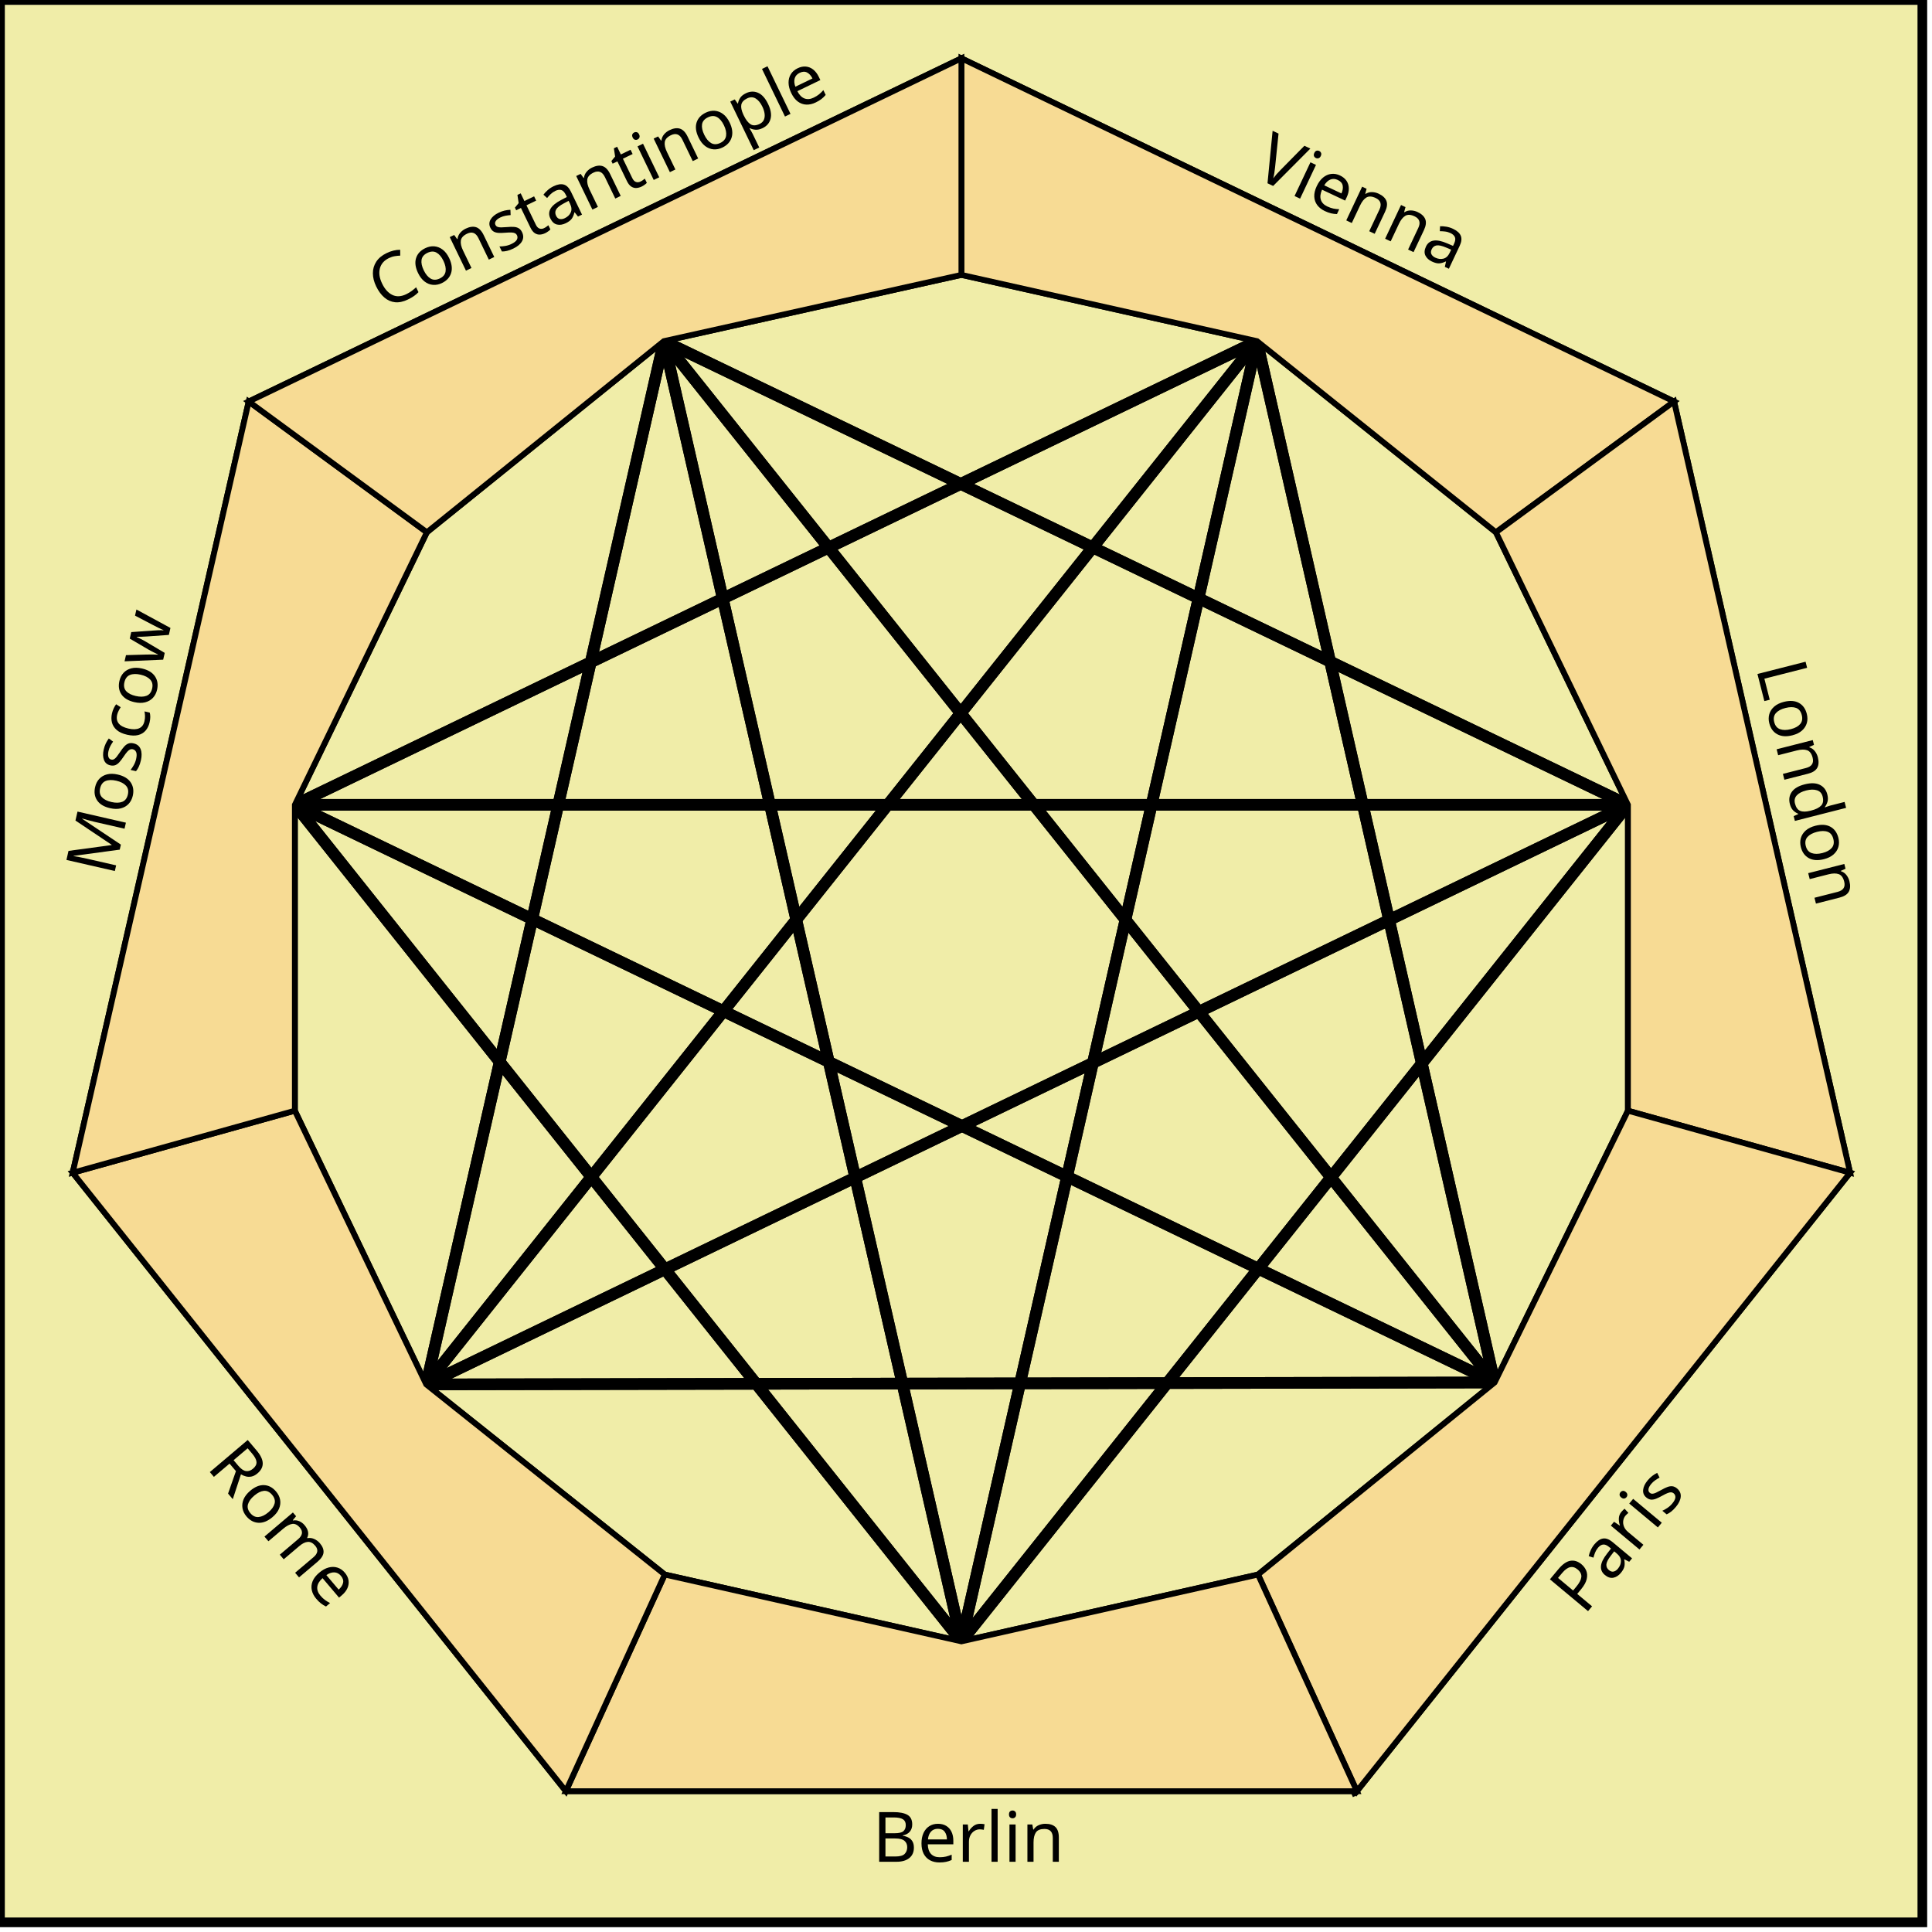
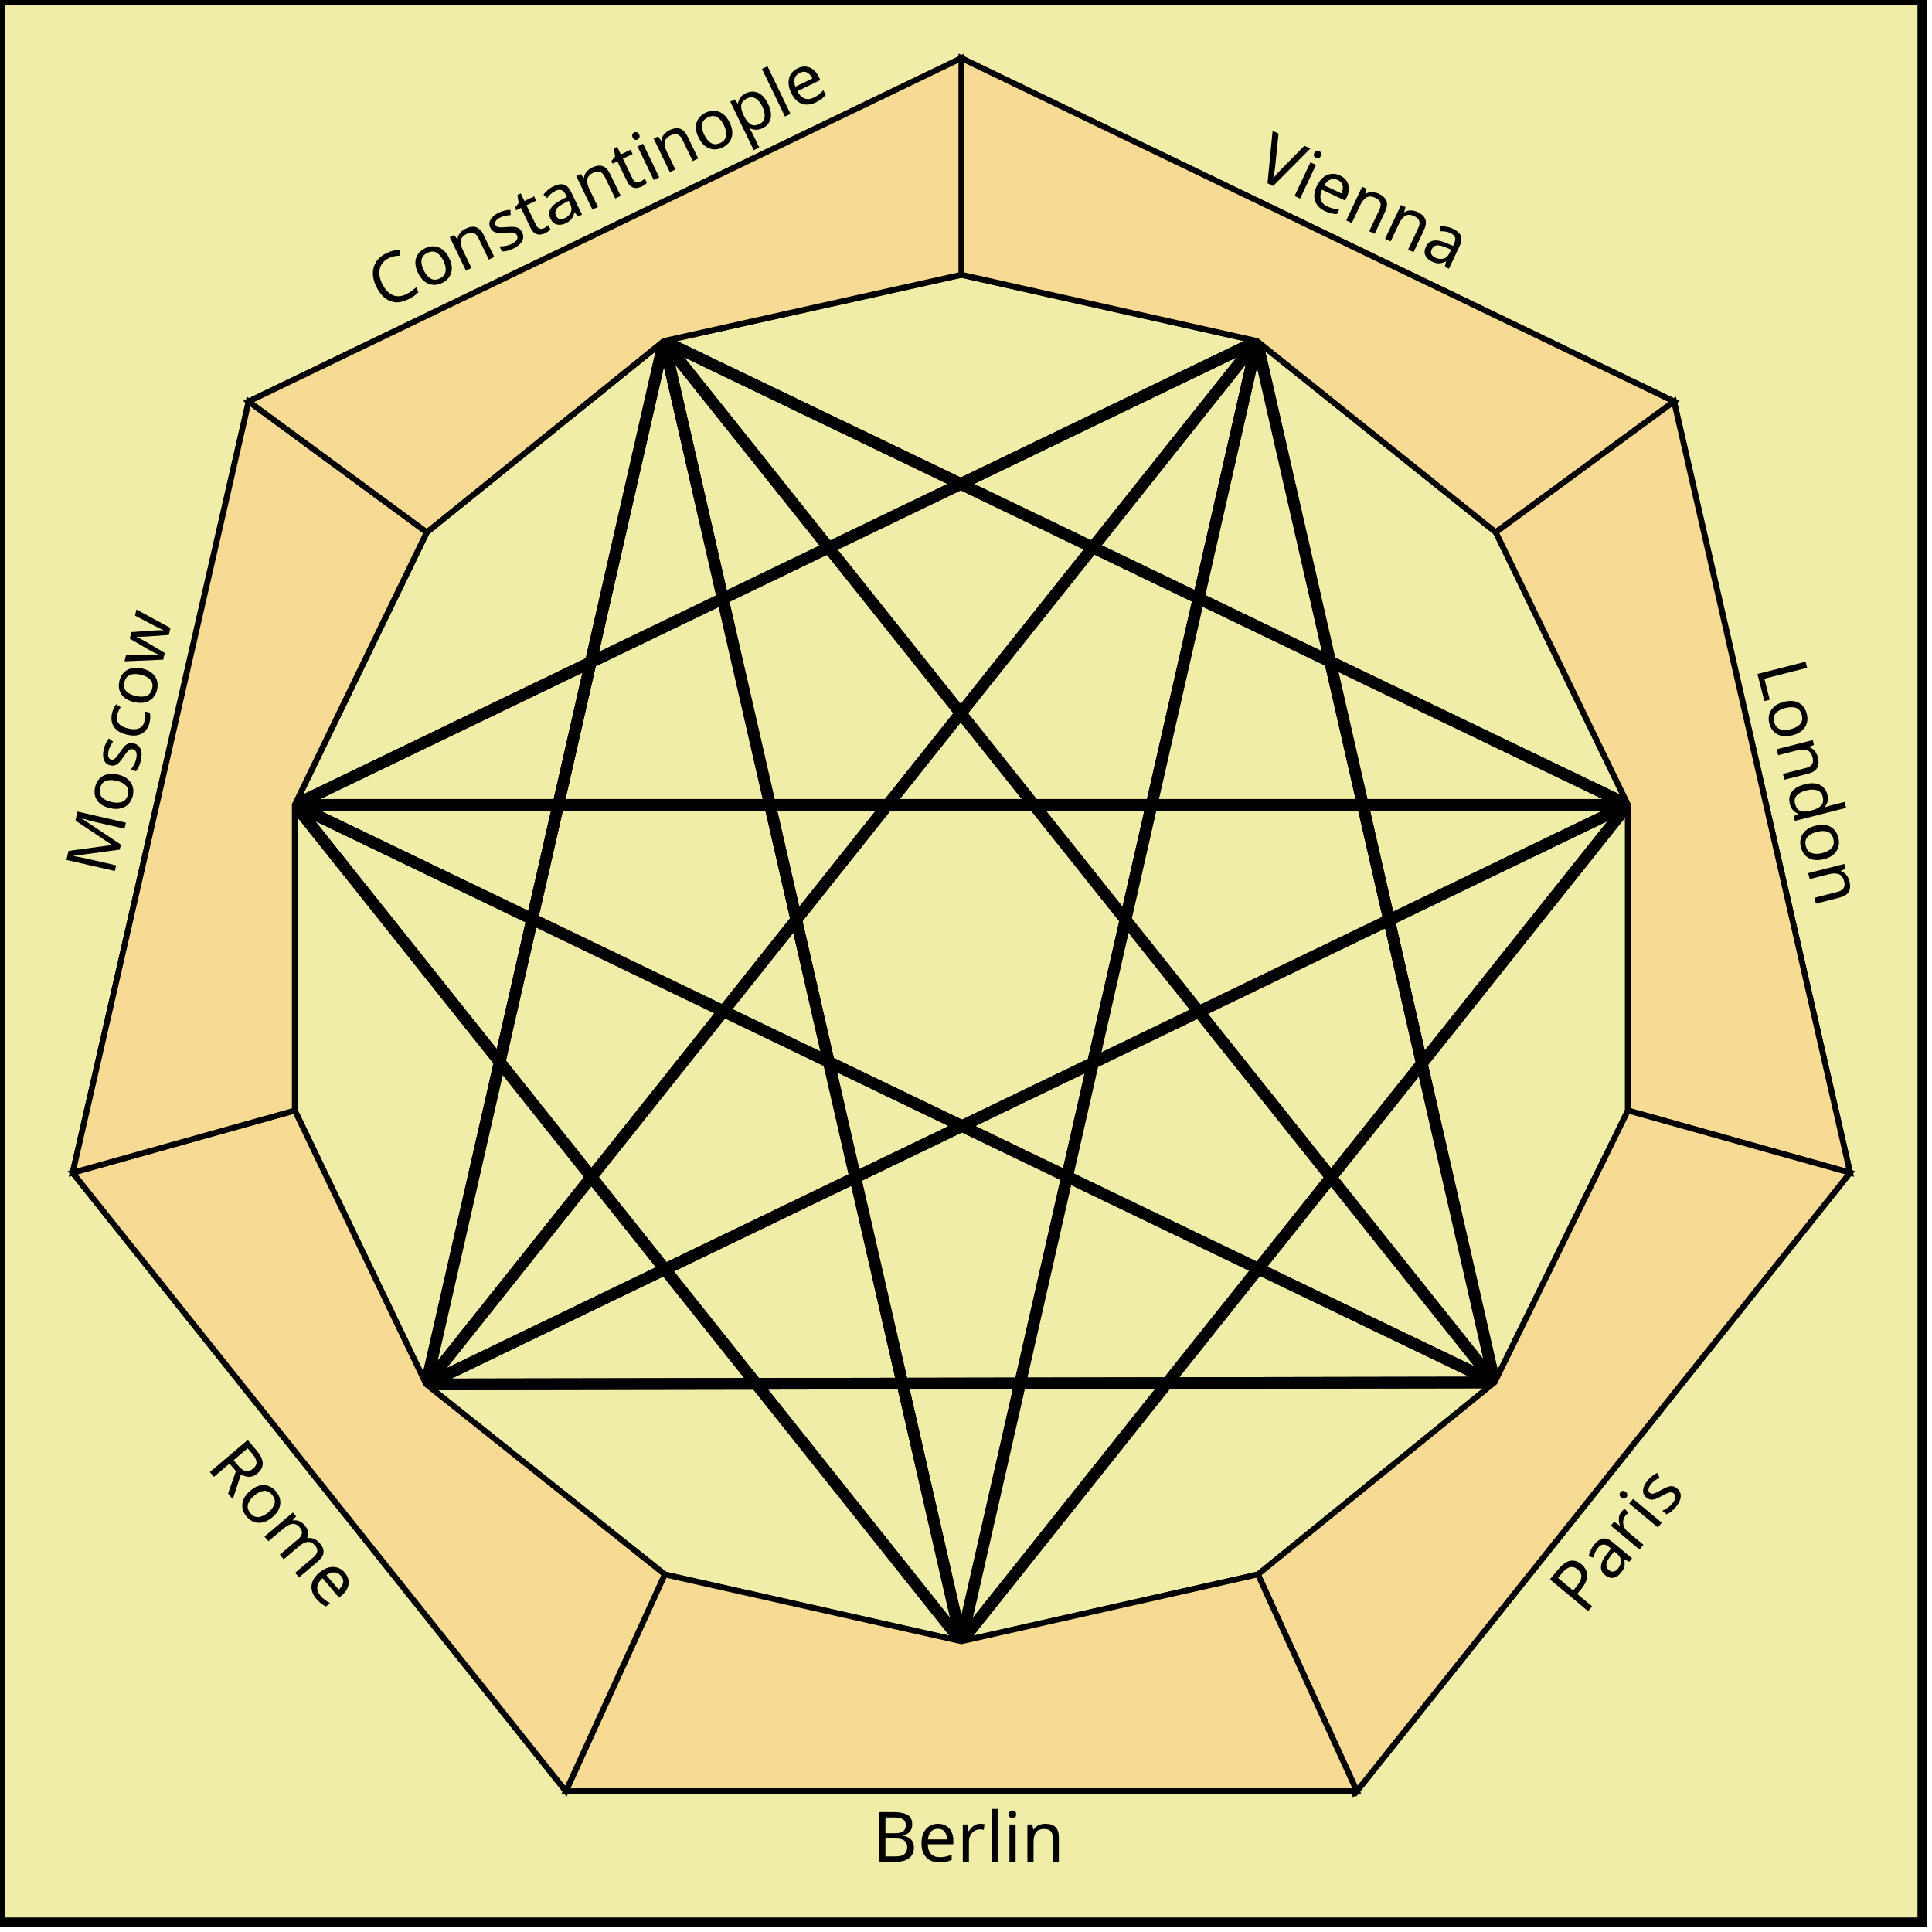
<svg xmlns="http://www.w3.org/2000/svg" xmlns:ns1="http://jdip.sourceforge.org/jdipNS" width="500px" height="500px" viewBox="0 0 1000 1000" text-rendering="optimizeLegibility" preserveAspectRatio="xMinYMin">
  <ns1:DISPLAY>
    <ns1:ZOOM min="5" max="1000" factor="1.2" />
    <ns1:LABELS brief="false" full="false" />
  </ns1:DISPLAY>
  <ns1:ORDERDRAWING>
    <ns1:POWERCOLORS>
      <ns1:POWERCOLOR power="austria" color="#DA251D" />
      <ns1:POWERCOLOR power="england" color="#2D77B2" />
      <ns1:POWERCOLOR power="france" color="#8E85B7" />
      <ns1:POWERCOLOR power="germany" color="#666666" />
      <ns1:POWERCOLOR power="italy" color="#40A340" />
      <ns1:POWERCOLOR power="russia" color="#EEF0E9" />
      <ns1:POWERCOLOR power="turkey" color="#E9F507" />
    </ns1:POWERCOLORS>
    <ns1:SYMBOLSIZE name="Fleet" width="40" height="40" />
    <ns1:SYMBOLSIZE name="Army" width="40" height="40" />
    <ns1:SYMBOLSIZE name="Wing" width="40" height="40" />
    <ns1:SYMBOLSIZE name="DislodgedFleet" width="40" height="40" />
    <ns1:SYMBOLSIZE name="DislodgedArmy" width="40" height="40" />
    <ns1:SYMBOLSIZE name="DislodgedWing" width="40" height="40" />
    <ns1:SYMBOLSIZE name="FailedOrder" width="30" height="30" />
    <ns1:SYMBOLSIZE name="SupplyCenter" width="20" height="20" />
    <ns1:SYMBOLSIZE name="BuildUnit" width="60" height="60" />
    <ns1:SYMBOLSIZE name="RemoveUnit" width="50" height="50" />
    <ns1:SYMBOLSIZE name="WaivedBuild" width="40" height="40" />
    <ns1:BUILD deltaRadius="0" />
    <ns1:REMOVE deltaRadius="5" />
    <ns1:DISBAND deltaRadius="5" />
    <ns1:WAIVE deltaRadius="0" />
    <ns1:HOLD deltaRadius="5" strokeCSSStyle="varwidthorder" hilightOffset="0" hilightCSSClass="varwidthshadow" widths="5,8,11,14" shadowWidths="9,12,15,18" />
    <ns1:MOVE deltaRadius="5" strokeCSSStyle="varwidthorder" markerID="arrow" hilightOffset="0" hilightCSSClass="varwidthshadow" widths="5,8,11,14" shadowWidths="9,12,15,18" />
    <ns1:RETREAT deltaRadius="5" strokeCSSStyle="defaultorder" markerID="arrow" hilightOffset="0" hilightCSSClass="shadoworder" />
    <ns1:SUPPORT deltaRadius="10" strokeCSSStyle="supportorder" markerID="arrow" hilightOffset="0" hilightCSSClass="shadowdash" />
    <ns1:CONVOY deltaRadius="10" strokeCSSStyle="convoyorder" markerID="arrow" hilightOffset="0" hilightCSSClass="shadowdash" />
  </ns1:ORDERDRAWING>
  <ns1:PROVINCE_DATA>
    <ns1:PROVINCE name="vie">
      <ns1:UNIT x="762" y="205" />
      <ns1:DISLODGED_UNIT x="777" y="190" />
      <ns1:SUPPLY_CENTER x="664" y="149" />
    </ns1:PROVINCE>
    <ns1:PROVINCE name="lon">
      <ns1:UNIT x="890" y="524" />
      <ns1:DISLODGED_UNIT x="905" y="509" />
      <ns1:SUPPLY_CENTER x="874" y="404" />
    </ns1:PROVINCE>
    <ns1:PROVINCE name="par">
      <ns1:UNIT x="719" y="825" />
      <ns1:DISLODGED_UNIT x="734" y="810" />
      <ns1:SUPPLY_CENTER x="800" y="734" />
    </ns1:PROVINCE>
    <ns1:PROVINCE name="ber">
      <ns1:UNIT x="374" y="874" />
      <ns1:DISLODGED_UNIT x="389" y="859" />
      <ns1:SUPPLY_CENTER x="497" y="885" />
    </ns1:PROVINCE>
    <ns1:PROVINCE name="rom">
      <ns1:UNIT x="128" y="638" />
      <ns1:DISLODGED_UNIT x="143" y="623" />
      <ns1:SUPPLY_CENTER x="193" y="738" />
    </ns1:PROVINCE>
    <ns1:PROVINCE name="mos">
      <ns1:UNIT x="152" y="299" />
      <ns1:DISLODGED_UNIT x="167" y="384" />
      <ns1:SUPPLY_CENTER x="119" y="409" />
    </ns1:PROVINCE>
    <ns1:PROVINCE name="con">
      <ns1:UNIT x="424" y="108" />
      <ns1:DISLODGED_UNIT x="439" y="93" />
      <ns1:SUPPLY_CENTER x="331" y="147" />
    </ns1:PROVINCE>
  </ns1:PROVINCE_DATA>
  <defs>
    <style type="text/css">
		
		/* text */
		
		/* map and unit features */
		
		.nopower 			 {fill:#F7DB94;stroke:black;stroke-width:3;}
		.shadow				 {stroke:black;fill:black;stroke-width:1;opacity:0.40;}
		.dislodgedshadow	 {stroke:black;fill:black;stroke-width:1;opacity:0.30;}
		.icon				 {stroke:black;fill:black;stroke-width:1;}
		.iconborder			 {stroke:black;stroke-width:1;}
		.dislodgediconborder {stroke:red;stroke-width:1;}
		.unordered 			 {fill:red; stroke:black; stroke-width:1;fill-opacity:0.90;}
		
		/* invisible click rects fill:none does not work */
		
		.invisible	{stroke:#000000;fill:#000000;fill-opacity:0.0;opacity:0.0;}
		
		/* default region coloring, by power */
		
		.austria 	{fill:#DA251D;stroke:black;stroke-width:3}
		.england 	{fill:#2D77B2;stroke:black;stroke-width:3}
		.france 	{fill:#8E85B7;stroke:black;stroke-width:3}
		.germany 	{fill:#666666;stroke:black;stroke-width:3}
		.italy 		{fill:#40A340;stroke:black;stroke-width:3}
		.russia 	{fill:#EEF0E9;stroke:black;stroke-width:3}
		.turkey 	{fill:#E9F507;stroke:black;stroke-width:3}
		
		/* unit colors, by power note that underscores are not supported */
		
		.unitaustria	{fill:#DA251D;}
		.unitengland 	{fill:#2D77B2;}
		.unitfrance 	{fill:#8E85B7;}
		.unitgermany 	{fill:#666666;}
		.unititaly 		{fill:#40A340;}
		.unitrussia 	{fill:#EEF0E9;}
		.unitturkey 	{fill:#E9F507;}
		
		/* supply center styles */
		
		.scnopower	{fill:black;stroke:black;}
		.scaustria	{fill:black;stroke:black;}
		.scengland	{fill:black;stroke:black;}
		.scfrance	{fill:black;stroke:black;}	
		.scgermany	{fill:black;stroke:black;}
		.scitaly 	{fill:black;stroke:black;}	
		.scrussia	{fill:black;stroke:black;} 
		.scturkey	{fill:black;stroke:black;} 
		
		/* order drawing styles, stroke and fill colors should not be specified */
		
		.defaultorder	{stroke-width:5;fill:none;}
		.supportorder	{stroke-width:5;fill:none;stroke-dasharray:5,5;}
		.convoyorder	{stroke-dasharray:15,5;stroke-width:6;fill:none;}
		.buildorder		{stroke-width:3;fill:none;}
		
		.shadoworder	{stroke-width:9;fill:none;stroke:black;}
		.shadowdash		{stroke-width:9;fill:none;stroke:black;opacity:0.45;}
		.shadowbuild	{stroke-width:5;fill:none;stroke:black;}
		.varwidthorder  {fill:none;}
		.varwidthshadow {fill:none;stroke:black;}
		
		</style>
    <marker id="arrow" viewBox="0 0 10 10" refX="5" refY="5" markerUnits="strokeWidth" markerWidth="4" markerHeight="3" orient="auto">
      <path d="M 0 0 L 10 5 L 0 10 z" />
    </marker>
  </defs>
  <g id="MapLayer">
    <rect fill="rgb(240,237,168)" stroke="black" stroke-width="5" x="0" y="0" width="995" height="995" />
    <path fill="none" stroke="black" stroke-width="3" d="M497.619 30.187 L866.51 207.835 L957.619 607.008 L702.338 927.12 L292.9 927.12 L37.619     607.008 L128.728 207.835 z" />
    <path fill="rgb(240,237,168)" stroke="black" stroke-width="3" d="M497.619 142.283 L650.619 176.571 L774.287 275.519 L842.619 416.571 L842.619 574.899     L773.619 715.571 L651.158 814.983 L497.619 849.571 L344.08 814.983 L220.619     716.571 L152.619 574.899 L152.619 416.571 L220.951 275.519 L343.619 176.571     z" />
    <line fill="none" stroke="black" stroke-width="3" x1="497.619" y1="30.571" x2="497.619" y2="141.571" />
    <line fill="none" stroke="black" stroke-width="3" x1="772.619" y1="274.571" x2="866.619" y2="207.571" />
    <line fill="none" stroke="black" stroke-width="3" x1="957.619" y1="607.571" x2="841.619" y2="574.571" />
    <line fill="none" stroke="black" stroke-width="3" x1="649.619" y1="814.571" x2="701.619" y2="929.571" />
    <line fill="none" stroke="black" stroke-width="3" x1="291.619" y1="926.571" x2="344.619" y2="814.571" />
    <line fill="none" stroke="black" stroke-width="3" x1="150.619" y1="574.571" x2="36.619" y2="606.571" />
    <line fill="none" stroke="black" stroke-width="3" x1="220.619" y1="274.571" x2="128.619" y2="207.571" />
    <g transform="translate(-2.38095 -21.4286)">
      <line fill="none" stroke="black" stroke-width="6" x1="346" y1="198" x2="845" y2="438" />
      <line fill="none" stroke="black" stroke-width="6" x1="346" y1="198" x2="776" y2="737" />
      <line fill="none" stroke="black" stroke-width="6" x1="346" y1="198" x2="500" y2="871" />
      <line fill="none" stroke="black" stroke-width="6" x1="346" y1="198" x2="223" y2="738" />
    </g>
    <g transform="translate(-2.38095 -21.4286)">
      <line fill="none" stroke="black" stroke-width="6" x1="653" y1="198" x2="776" y2="737" />
      <line fill="none" stroke="black" stroke-width="6" x1="653" y1="198" x2="500" y2="871" />
      <line fill="none" stroke="black" stroke-width="6" x1="653" y1="198" x2="223" y2="738" />
      <line fill="none" stroke="black" stroke-width="6" x1="653" y1="198" x2="155" y2="438" />
    </g>
    <g transform="translate(-2.38095 -21.4286)">
      <line fill="none" stroke="black" stroke-width="6" x1="845" y1="438" x2="500" y2="871" />
      <line fill="none" stroke="black" stroke-width="6" x1="845" y1="438" x2="223" y2="738" />
      <line fill="none" stroke="black" stroke-width="6" x1="845" y1="438" x2="155" y2="438" />
      <line fill="none" stroke="black" stroke-width="6" x1="845" y1="438" x2="346" y2="198" />
    </g>
    <g transform="translate(-2.38095 -21.4286)">
      <line fill="none" stroke="black" stroke-width="6" x1="776" y1="737" x2="223" y2="738" />
      <line fill="none" stroke="black" stroke-width="6" x1="776" y1="737" x2="155" y2="438" />
      <line fill="none" stroke="black" stroke-width="6" x1="776" y1="737" x2="346" y2="198" />
      <line fill="none" stroke="black" stroke-width="6" x1="776" y1="737" x2="653" y2="198" />
    </g>
    <g transform="translate(-2.38095 -21.4286)">
      <line fill="none" stroke="black" stroke-width="6" x1="500" y1="871" x2="155" y2="438" />
      <line fill="none" stroke="black" stroke-width="6" x1="500" y1="871" x2="346" y2="198" />
      <line fill="none" stroke="black" stroke-width="6" x1="500" y1="871" x2="653" y2="198" />
      <line fill="none" stroke="black" stroke-width="6" x1="500" y1="871" x2="845" y2="438" />
    </g>
    <g>
      <g transform="translate(-2.38095 -21.4286)">
        <line fill="none" stroke="black" stroke-width="6" x1="223" y1="738" x2="346" y2="198" />
        <line fill="none" stroke="black" stroke-width="6" x1="223" y1="738" x2="653" y2="198" />
        <line fill="none" stroke="black" stroke-width="6" x1="223" y1="738" x2="845" y2="438" />
        <line fill="none" stroke="black" stroke-width="6" x1="223" y1="738" x2="776" y2="737" />
      </g>
    </g>
-     <g transform="translate(-2.38095 -21.4286)">
+     <g transform="translate(-2.4 -21.4)">
      <line fill="none" stroke="black" stroke-width="6" x1="155" y1="438" x2="653" y2="198" />
      <line fill="none" stroke="black" stroke-width="6" x1="155" y1="438" x2="845" y2="438" />
      <line fill="none" stroke="black" stroke-width="6" x1="155" y1="438" x2="776" y2="737" />
      <line fill="none" stroke="black" stroke-width="6" x1="155" y1="438" x2="500" y2="871" />
    </g>
-     <text fill="black" x="-278px" y="138px" font-family="sansserif" font-size="36" transform="translate(-123.913 110.87) translate(1263.04 589.13) translate(-32.6087 2.17391) rotate(309.832 -221.264 125.31) translate(-7.1597 -41.6087) translate(14.9305 -15.5542)">Paris</text>
-     <text fill="black" font-size="36" font-family="sansserif" x="-287px" y="205px" transform="translate(-119.565 -19.5652) translate(1354.35 219.565) translate(-64.1975 1.23457) rotate(75.7072 -220.85 195.892) translate(26.8838 14.493) translate(-21.3531 -2.98297) translate(0.45683 6.30804)">London</text>
-     <text fill="black" font-size="36" font-family="sansserif" x="-274px" y="308px" transform="translate(-132.609 -197.826) translate(2.17391 6.52174) translate(1069.57 -10.8696) rotate(29.8179 -218.768 295.31) translate(10.2944 29.5644) rotate(358.562 -220.214 298.775) rotate(359.007 -220.285 298.603) rotate(357.849 -220.329 298.482) translate(0.720196 6.03851) translate(-8.46365 -1.53838) translate(-11.2897 -18.3683)">Vienna</text>
-     <text fill="black" font-size="36" font-family="sansserif" x="-313px" y="390px" transform="translate(-93.4783 -84.7826) translate(839.13 676.087) translate(-8.69565 -2.17391) translate(0 2.17391) translate(-2.38095 -21.4286) translate(0 5.76923) translate(23 -2) translate(7 0)">Berlin</text>
-     <text fill="black" font-size="36" font-family="sansserif" x="-333px" y="475px" transform="translate(-60.8696 0) translate(586.957 -369.565) translate(32.6923 23.0769) rotate(335.957 -277.737 465.894) translate(17.1839 -0.756818) translate(-1.37782 7.80842) translate(0.972716 2.53974) translate(6.55609 -20.5395) rotate(358.255 -213.197 464.84) translate(-50.1197 -2.00399) translate(-10.8147 -1.39563) translate(-2.30251 0.802347) translate(2.35477 3.05259)">Constantinople</text>
-     <text fill="black" font-size="36" font-family="sansserif" x="-322px" y="551px" transform="translate(-71.7391 -130.435) translate(6.52174 0) translate(6.52174 2.17391) translate(330.435 6.52174) translate(1.92308 0) translate(50 0) translate(-7.69231 0) rotate(285.776 -266.269 538.335) translate(1.28651 11.6267) rotate(357.124 -268.227 538.669) translate(20.3562 -7.10479)">Moscow</text>
-     <text fill="black" font-size="36" font-family="sansserif" x="-315px" y="601px" transform="translate(-82.6087 -241.304) translate(476.087 471.739) translate(5.76923 -9.61538) rotate(49.7338 -280.476 591.894) translate(3.62518 -22.1318) translate(-17.89 -12.0334)">Rome</text>
-     <path id="_vie" class="nopower" d="M497.619 142.283 L650.619 176.571 L774.287 275.519 L866.51 207.835 L497.619 30.187     z" />
-     <path id="_lon" class="nopower" d="M774.287 275.519 L842.619 416.571 L842.619 574.899 L957.619 607.008 L866.51 207.835     z" />
-     <path id="_par" class="nopower" d="M842.619 574.899 L773.619 715.571 L651.158 814.983 L702.338 927.12 L957.619 607.008     z" />
-     <path id="_ber" class="nopower" d="M651.158 814.983 L497.619 849.571 L344.08 814.983 L292.9 927.12 L702.338 927.12 z" />
-     <path id="_rom" class="nopower" d="M344.08 814.983 L220.619 716.571 L152.619 574.899 L37.619 607.008 L292.9 927.12     z" />
-     <path id="_mos" class="nopower" d="M152.619 574.899 L152.619 416.571 L220.951 275.519 L128.728 207.835 L37.619 607.008     z" />
-     <path id="_con" class="nopower" d="M220.951 275.519 L343.619 176.571 L497.619 142.283 L497.619 30.187 L128.728 207.835     z" />
+     <g fill="black" font-family="sansserif" font-size="36">
+       <text x="-278px" y="138px" transform="translate(-123.913 110.87) translate(1263.04 589.13) translate(-32.6087 2.17391) rotate(309.832 -221.264 125.31) translate(-7.1597 -41.6087) translate(14.9305 -15.5542)">Paris</text>
+       <text x="-287px" y="205px" transform="translate(-119.565 -19.5652) translate(1354.35 219.565) translate(-64.1975 1.23457) rotate(75.7072 -220.85 195.892) translate(26.8838 14.493) translate(-21.3531 -2.98297) translate(0.45683 6.30804)">London</text>
+       <text x="-274px" y="308px" transform="translate(-132.609 -197.826) translate(2.17391 6.52174) translate(1069.57 -10.8696) rotate(29.8179 -218.768 295.31) translate(10.2944 29.5644) rotate(358.562 -220.214 298.775) rotate(359.007 -220.285 298.603) rotate(357.849 -220.329 298.482) translate(0.720196 6.03851) translate(-8.46365 -1.53838) translate(-11.2897 -18.3683)">Vienna</text>
+       <text x="-313px" y="390px" transform="translate(-93.4783 -84.7826) translate(839.13 676.087) translate(-8.69565 -2.17391) translate(0 2.17391) translate(-2.38095 -21.4286) translate(0 5.76923) translate(23 -2) translate(7 0)">Berlin</text>
+       <text x="-333px" y="475px" transform="translate(-60.8696 0) translate(586.957 -369.565) translate(32.6923 23.0769) rotate(335.957 -277.737 465.894) translate(17.1839 -0.756818) translate(-1.37782 7.80842) translate(0.972716 2.53974) translate(6.55609 -20.5395) rotate(358.255 -213.197 464.84) translate(-50.1197 -2.00399) translate(-10.8147 -1.39563) translate(-2.30251 0.802347) translate(2.35477 3.05259)">Constantinople</text>
+       <text x="-322px" y="551px" transform="translate(-71.7391 -130.435) translate(6.52174 0) translate(6.52174 2.17391) translate(330.435 6.52174) translate(1.92308 0) translate(50 0) translate(-7.69231 0) rotate(285.776 -266.269 538.335) translate(1.28651 11.6267) rotate(357.124 -268.227 538.669) translate(20.3562 -7.10479)">Moscow</text>
+       <text x="-315px" y="601px" transform="translate(-82.6087 -241.304) translate(476.087 471.739) translate(5.76923 -9.61538) rotate(49.7338 -280.476 591.894) translate(3.62518 -22.1318) translate(-17.89 -12.0334)">Rome</text>
+     </g>
+     <path id="vie" class="nopower" d="M497.6 142.2 L650.6 176.5 L774.2 275.5 L866.5 207.8 L497.6 30.1 z" />
+     <path id="lon" class="nopower" d="M774.2 275.5 L842.6 416.5 L842.6 574.8 L957.6 607.0 L866.5 207.8 z" />
+     <path id="par" class="nopower" d="M842.6 574.8 L773.6 715.5 L651.1 814.9 L702.3 927.1 L957.6 607.0 z" />
+     <path id="ber" class="nopower" d="M651.1 814.9 L497.6 849.5 L344.0 814.9 L292.9 927.1 L702.3 927.1 z" />
+     <path id="rom" class="nopower" d="M344.1 814.9 L220.6 716.5 L152.6 574.8 L37.6  607.0 L292.9 927.1 z" />
+     <path id="mos" class="nopower" d="M152.6 574.8 L152.6 416.5 L220.9 275.5 L128.7 207.8 L37.6  607.0 z" />
+     <path id="con" class="nopower" d="M220.9 275.5 L343.6 176.5 L497.6 142.2 L497.6 30.1  L128.7 207.8 z" />
  </g>
-   <g id="SupplyCenterLayer" />
-   <g id="OrderLayer" />
-   <g id="UnitLayer" />
-   <g id="DislodgedUnitLayer" />
-   <g id="HighestOrderLayer" />
-   <g id="BriefLabelLayer" class="labeltext" visibility="hidden" />
-   <g id="FullLabelLayer" class="labeltext" visibility="hidden" />
-   <g id="MouseLayer" class="invisible">
-     <path id="vie" d="M497.619 142.283 L650.619 176.571 L774.287 275.519 L866.51 207.835 L497.619 30.187     z" />
-     <path id="lon" d="M774.287 275.519 L842.619 416.571 L842.619 574.899 L957.619 607.008 L866.51 207.835     z" />
-     <path id="par" d="M842.619 574.899 L773.619 715.571 L651.158 814.983 L702.338 927.12 L957.619 607.008     z" />
-     <path id="ber" d="M651.158 814.983 L497.619 849.571 L344.08 814.983 L292.9 927.12 L702.338 927.12 z" />
-     <path id="rom" d="M344.08 814.983 L220.619 716.571 L152.619 574.899 L37.619 607.008 L292.9 927.12     z" />
-     <path id="mos" d="M152.619 574.899 L152.619 416.571 L220.951 275.519 L128.728 207.835 L37.619 607.008     z" />
-     <path id="con" d="M220.951 275.519 L343.619 176.571 L497.619 142.283 L497.619 30.187 L128.728 207.835     z" />
+   <g pointer-events="none">
+     <g id="SupplyCenterLayer" />
+     <g id="OrderLayer" />
+     <g id="UnitLayer" />
+     <g id="DislodgedUnitLayer" />
+     <g id="HighestOrderLayer" />
  </g>
+   <g id="BriefLabelLayer" class="labeltext" visibility="hidden" pointer-events="none" />
+   <g id="FullLabelLayer" class="labeltext" visibility="hidden" pointer-events="none" />
</svg>
